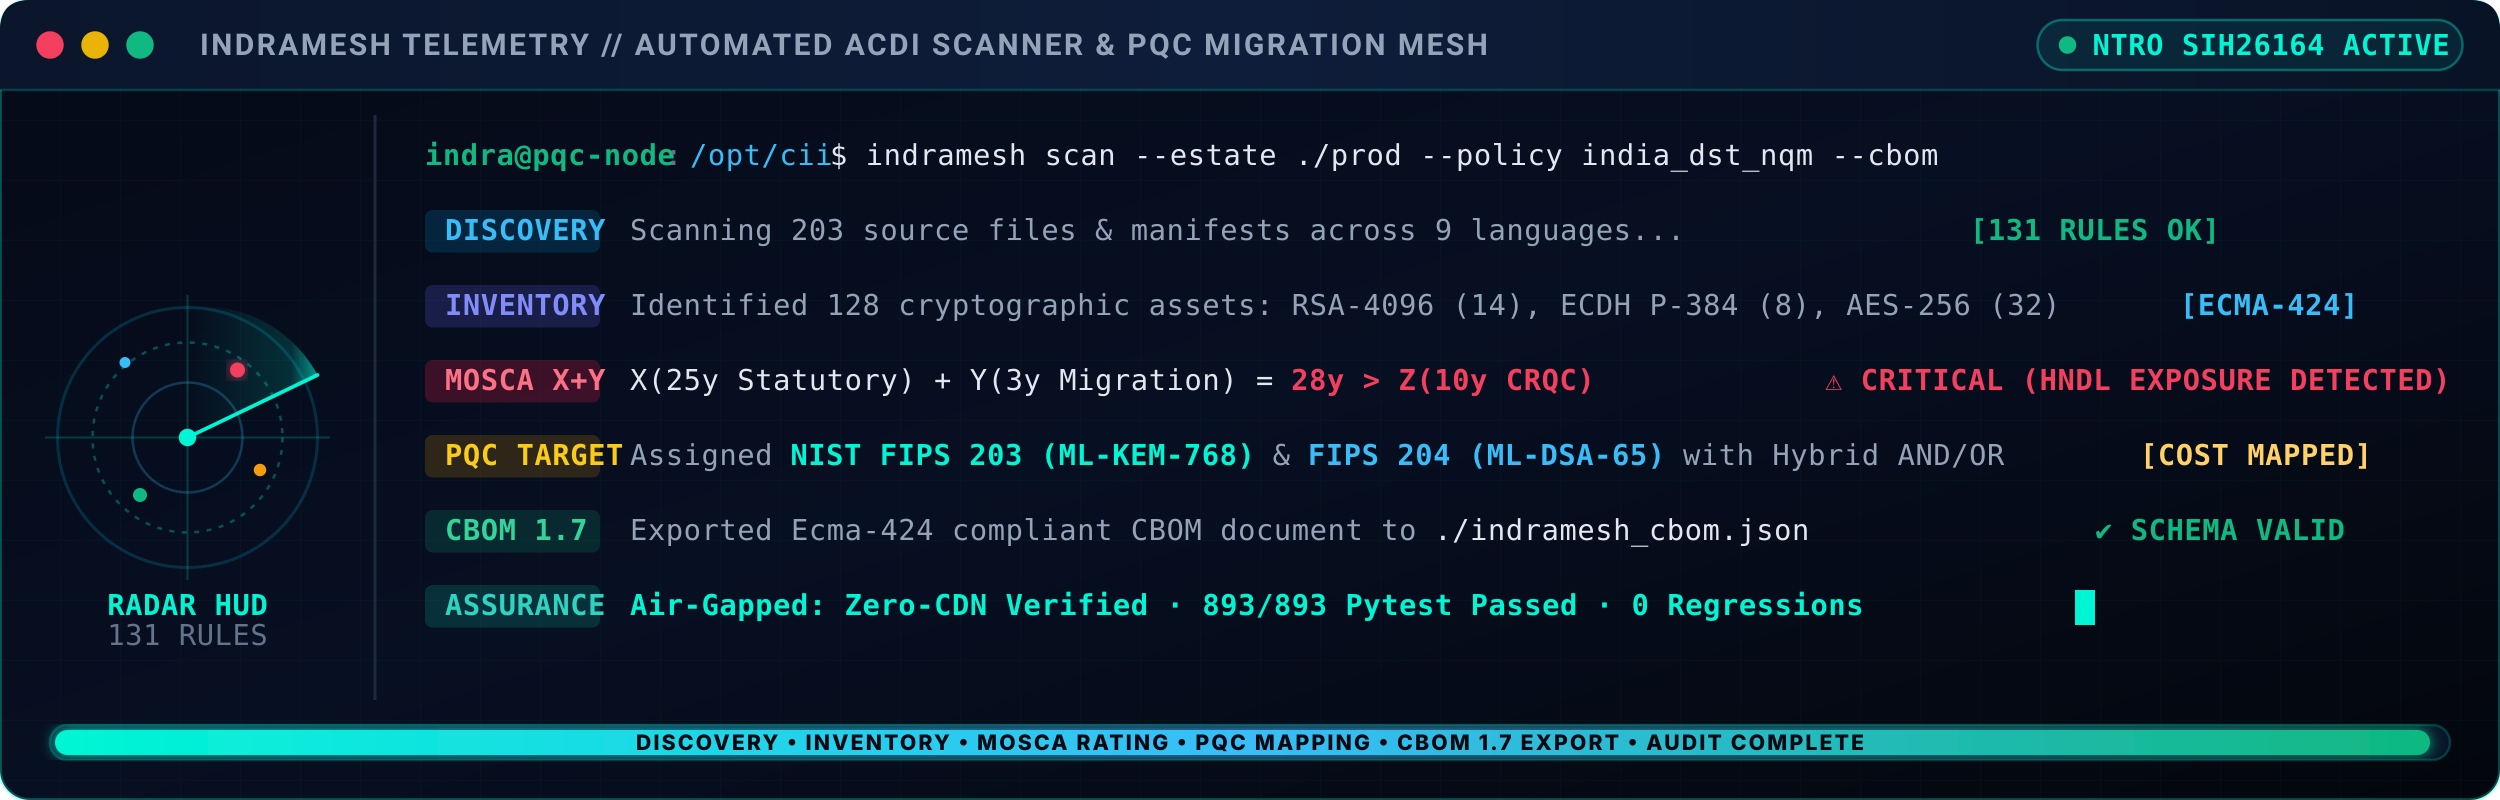
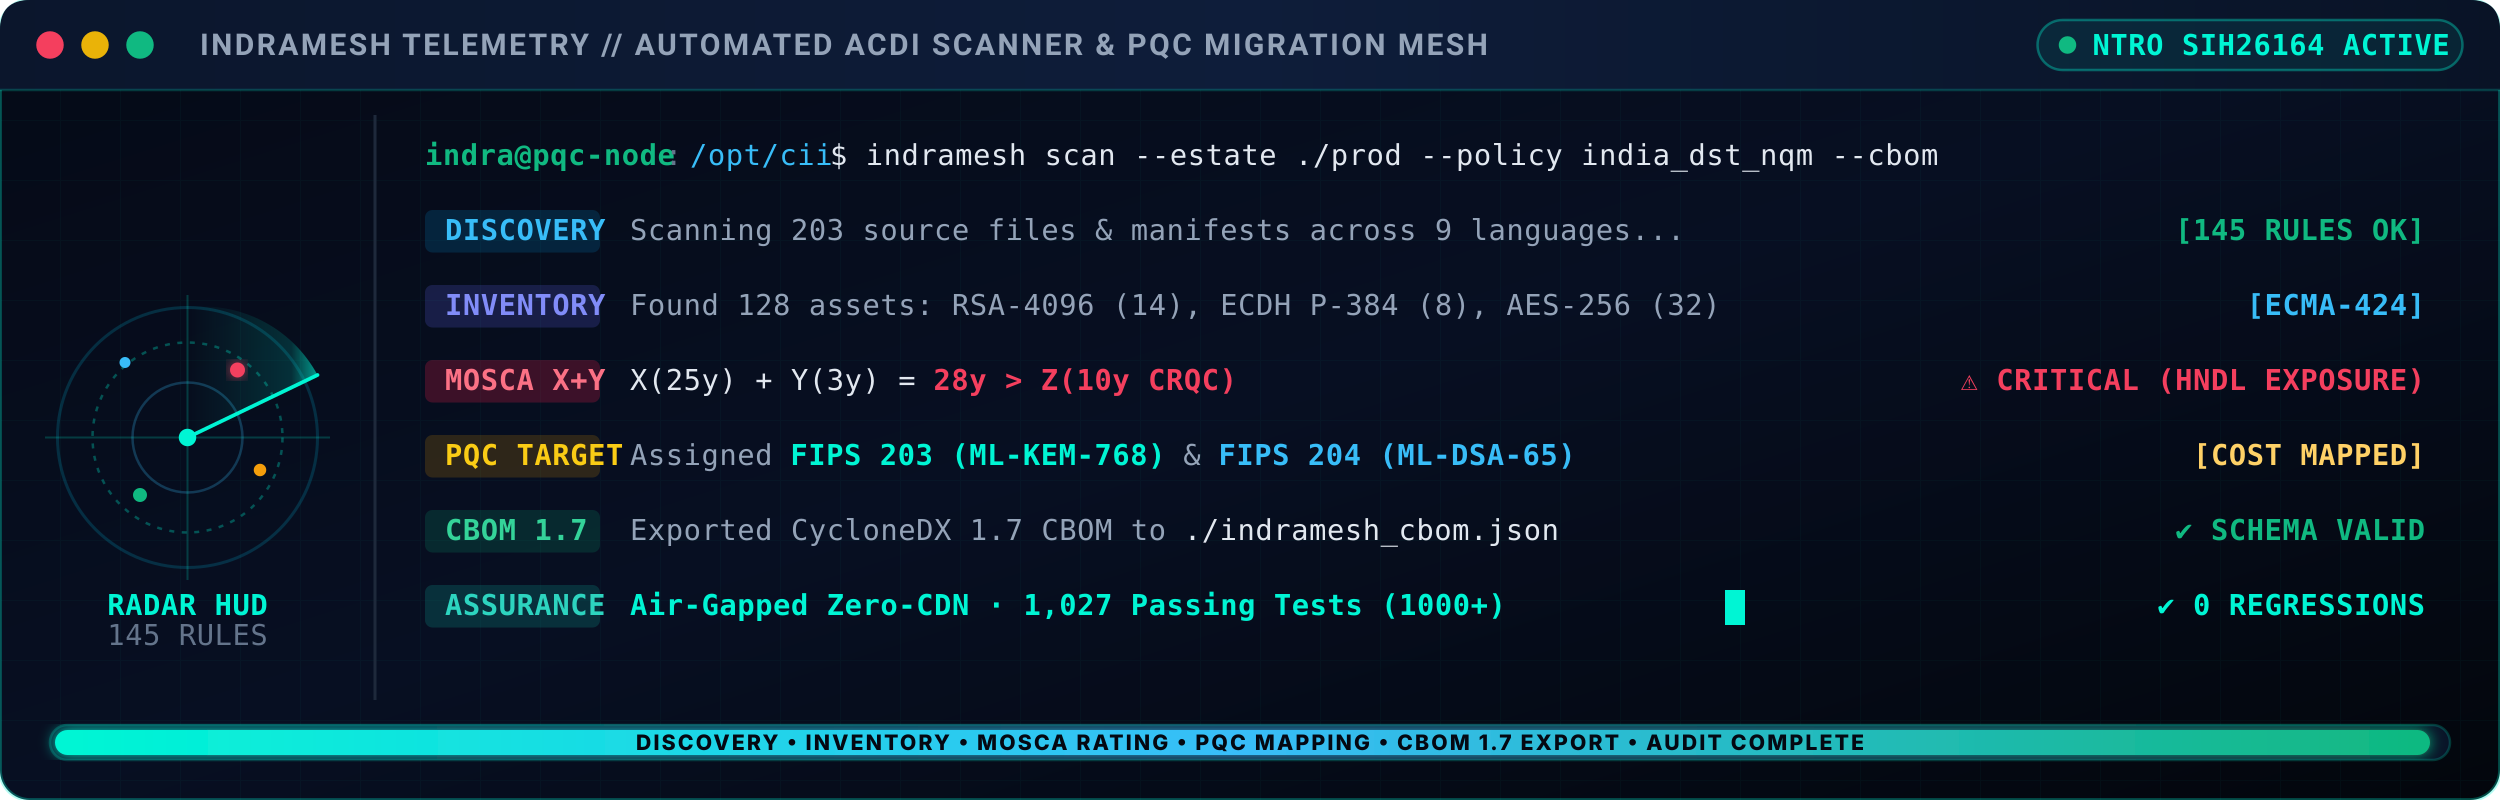
<svg xmlns="http://www.w3.org/2000/svg" viewBox="0 0 1000 320" width="100%" height="100%">
  <defs>
    <linearGradient id="termBg" x1="0%" y1="0%" x2="100%" y2="100%">
      <stop offset="0%" stop-color="#050a16" />
      <stop offset="50%" stop-color="#070f22" />
      <stop offset="100%" stop-color="#03060c" />
    </linearGradient>
    <linearGradient id="titleBarGrad" x1="0%" y1="0%" x2="100%" y2="0%">
      <stop offset="0%" stop-color="#0b162c" />
      <stop offset="50%" stop-color="#0e1d3a" />
      <stop offset="100%" stop-color="#091326" />
    </linearGradient>
    <linearGradient id="cyanAccent" x1="0%" y1="0%" x2="100%" y2="0%">
      <stop offset="0%" stop-color="#00f5d4" />
      <stop offset="100%" stop-color="#38bdf8" />
    </linearGradient>
    <linearGradient id="radarSweep" x1="0%" y1="0%" x2="100%" y2="0%">
      <stop offset="0%" stop-color="#00f5d4" stop-opacity="0" />
      <stop offset="80%" stop-color="#00f5d4" stop-opacity="0.15" />
      <stop offset="100%" stop-color="#00f5d4" stop-opacity="0.6" />
    </linearGradient>
    <linearGradient id="progressBarGrad" x1="0%" y1="0%" x2="100%" y2="0%">
      <stop offset="0%" stop-color="#00f5d4" />
      <stop offset="50%" stop-color="#38bdf8" />
      <stop offset="100%" stop-color="#10b981" />
    </linearGradient>
    <filter id="softCyanGlow" x="-20%" y="-20%" width="140%" height="140%">
      <feGaussianBlur stdDeviation="3" result="blur" />
      <feMerge>
        <feMergeNode in="blur" />
        <feMergeNode in="SourceGraphic" />
      </feMerge>
    </filter>
    <pattern id="termGrid" width="24" height="24" patternUnits="userSpaceOnUse">
      <path d="M 24 0 L 0 0 0 24" fill="none" stroke="#00f5d4" stroke-opacity="0.03" stroke-width="0.8" />
    </pattern>
  </defs>
  <style>
    /* Keyframe Animations for Micro-Animations */
    @keyframes cursorBlink {
      0%, 49% { opacity: 1; }
      50%, 100% { opacity: 0; }
    }
    @keyframes statusPulse {
      0%, 100% { opacity: 1; }
      50% { opacity: 0.3; }
    }
    @keyframes radarSpin {
      from { transform: rotate(0deg); }
      to { transform: rotate(360deg); }
    }
    @keyframes progressSweep {
      0% { width: 0%; }
      75% { width: 96%; }
      85% { width: 100%; }
      100% { width: 100%; }
    }
    @keyframes msgReveal1 {
      0% { opacity: 0; transform: translateY(4px); }
-       4%, 100% { opacity: 1; transform: translateY(0); }
+       4%, 90% { opacity: 1; transform: translateY(0); }
+       96%, 100% { opacity: 0; transform: translateY(-2px); }
    }
    @keyframes msgReveal2 {
      0%, 12% { opacity: 0; transform: translateY(4px); }
-       16%, 100% { opacity: 1; transform: translateY(0); }
+       16%, 90% { opacity: 1; transform: translateY(0); }
+       96%, 100% { opacity: 0; transform: translateY(-2px); }
    }
    @keyframes msgReveal3 {
      0%, 28% { opacity: 0; transform: translateY(4px); }
-       32%, 100% { opacity: 1; transform: translateY(0); }
+       32%, 90% { opacity: 1; transform: translateY(0); }
+       96%, 100% { opacity: 0; transform: translateY(-2px); }
    }
    @keyframes msgReveal4 {
      0%, 44% { opacity: 0; transform: translateY(4px); }
-       48%, 100% { opacity: 1; transform: translateY(0); }
+       48%, 90% { opacity: 1; transform: translateY(0); }
+       96%, 100% { opacity: 0; transform: translateY(-2px); }
    }
    @keyframes msgReveal5 {
      0%, 60% { opacity: 0; transform: translateY(4px); }
-       64%, 100% { opacity: 1; transform: translateY(0); }
+       64%, 90% { opacity: 1; transform: translateY(0); }
+       96%, 100% { opacity: 0; transform: translateY(-2px); }
    }
    @keyframes msgReveal6 {
      0%, 76% { opacity: 0; transform: translateY(4px); }
-       80%, 100% { opacity: 1; transform: translateY(0); }
+       80%, 90% { opacity: 1; transform: translateY(0); }
+       96%, 100% { opacity: 0; transform: translateY(-2px); }
    }

    .radar-beam {
      transform-box: view-box;
      transform-origin: 75px 175px;
      animation: radarSpin 4s linear infinite;
    }
    .live-dot {
      animation: statusPulse 1.2s ease-in-out infinite;
    }
    .cursor-blink {
      animation: cursorBlink 0.9s infinite;
    }
    .progress-bar-anim {
      animation: progressSweep 12s cubic-bezier(0.1, 0.7, 0.1, 1) infinite;
    }
    .term-msg-1 { animation: msgReveal1 12s ease-out infinite; }
    .term-msg-2 { animation: msgReveal2 12s ease-out infinite; }
    .term-msg-3 { animation: msgReveal3 12s ease-out infinite; }
    .term-msg-4 { animation: msgReveal4 12s ease-out infinite; }
    .term-msg-5 { animation: msgReveal5 12s ease-out infinite; }
    .term-msg-6 { animation: msgReveal6 12s ease-out infinite; }

    .term-font {
      font-family: "JetBrains Mono", Consolas, "SF Mono", "Fira Code", monospace;
      font-size: 11.5px;
      letter-spacing: 0.02em;
    }
  </style>
  <rect width="1000" height="320" rx="12" fill="url(#termBg)" stroke="#00f5d4" stroke-opacity="0.3" stroke-width="1.5" />
  <rect width="1000" height="320" rx="12" fill="url(#termGrid)" />
  <path d="M 0 12 Q 0 0 12 0 L 988 0 Q 1000 0 1000 12 L 1000 36 L 0 36 Z" fill="url(#titleBarGrad)" />
  <line x1="0" y1="36" x2="1000" y2="36" stroke="#00f5d4" stroke-opacity="0.2" stroke-width="1" />
  <circle cx="20" cy="18" r="5.5" fill="#f43f5e" />
  <circle cx="38" cy="18" r="5.5" fill="#eab308" />
  <circle cx="56" cy="18" r="5.5" fill="#10b981" />
  <text x="80" y="22" fill="#94a3b8" font-family="-apple-system, BlinkMacSystemFont, 'Segoe UI', Roboto, sans-serif" font-size="12" font-weight="600" letter-spacing="0.08em">
    INDRAMESH TELEMETRY // AUTOMATED ACDI SCANNER &amp; PQC MIGRATION MESH
  </text>
  <g transform="translate(815, 8)">
    <rect width="170" height="20" rx="10" fill="#00f5d4" fill-opacity="0.08" stroke="#00f5d4" stroke-opacity="0.35" stroke-width="1" />
    <circle cx="12" cy="10" r="3.5" fill="#10b981" class="live-dot" />
    <text x="22" y="14" fill="#00f5d4" class="term-font" font-size="9.5" font-weight="700">NTRO SIH26164 ACTIVE</text>
  </g>
  <g id="MicroRadar">
    <circle cx="75" cy="175" r="52" fill="none" stroke="#00b4d8" stroke-opacity="0.2" stroke-width="1.2" />
    <circle cx="75" cy="175" r="38" fill="none" stroke="#00f5d4" stroke-opacity="0.3" stroke-dasharray="2 3" />
    <circle cx="75" cy="175" r="22" fill="none" stroke="#38bdf8" stroke-opacity="0.25" />
    <line x1="75" y1="118" x2="75" y2="232" stroke="#00f5d4" stroke-opacity="0.2" stroke-width="0.8" />
    <line x1="18" y1="175" x2="132" y2="175" stroke="#00f5d4" stroke-opacity="0.2" stroke-width="0.8" />
    <g class="radar-beam">
      <animateTransform attributeName="transform" type="rotate" from="0 75 175" to="360 75 175" dur="4s" repeatCount="indefinite" />
      <path d="M 75 175 L 127 150 A 52 52 0 0 0 75 123 Z" fill="url(#radarSweep)" />
      <line x1="75" y1="175" x2="127" y2="150" stroke="#00f5d4" stroke-width="1.5" stroke-linecap="round" />
    </g>
    <circle cx="95" cy="148" r="3" fill="#f43f5e" filter="url(#softCyanGlow)" />
    <circle cx="104" cy="188" r="2.5" fill="#f59e0b" />
    <circle cx="56" cy="198" r="2.8" fill="#10b981" />
    <circle cx="50" cy="145" r="2.2" fill="#38bdf8" />
    <circle cx="75" cy="175" r="3.5" fill="#00f5d4" />
    <text x="75" y="246" text-anchor="middle" fill="#00f5d4" class="term-font" font-size="9" font-weight="700">RADAR HUD</text>
-     <text x="75" y="258" text-anchor="middle" fill="#64748b" class="term-font" font-size="8">131 RULES</text>
+     <text x="75" y="258" text-anchor="middle" fill="#64748b" class="term-font" font-size="8">145 RULES</text>
  </g>
  <line x1="150" y1="46" x2="150" y2="280" stroke="#1e293b" stroke-width="1.2" />
  <g transform="translate(170, 48)" class="term-font">
    <g transform="translate(0, 18)">
      <text x="0" y="0" fill="#10b981" font-weight="700">indra@pqc-node</text>
      <text x="96" y="0" fill="#64748b">:</text>
      <text x="106" y="0" fill="#38bdf8">/opt/cii</text>
      <text x="162" y="0" fill="#e2e8f0">$ indramesh scan --estate ./prod --policy india_dst_nqm --cbom</text>
    </g>
    <g transform="translate(0, 48)" class="term-msg-1">
      <rect x="0" y="-12" width="70" height="17" rx="3" fill="#0284c7" fill-opacity="0.2" />
      <text x="8" y="0" fill="#38bdf8" font-weight="700">DISCOVERY</text>
      <text x="82" y="0" fill="#94a3b8">Scanning 203 source files &amp; manifests across 9 languages...</text>
-       <text x="618" y="0" fill="#10b981" font-weight="700">[131 RULES OK]</text>
+       <text x="800" y="0" text-anchor="end" fill="#10b981" font-weight="700">[145 RULES OK]</text>
    </g>
    <g transform="translate(0, 78)" class="term-msg-2">
      <rect x="0" y="-12" width="70" height="17" rx="3" fill="#6366f1" fill-opacity="0.2" />
      <text x="8" y="0" fill="#818cf8" font-weight="700">INVENTORY</text>
-       <text x="82" y="0" fill="#94a3b8">Identified 128 cryptographic assets: RSA-4096 (14), ECDH P-384 (8), AES-256 (32)</text>
-       <text x="702" y="0" fill="#38bdf8" font-weight="700">[ECMA-424]</text>
+       <text x="82" y="0" fill="#94a3b8">Found 128 assets: RSA-4096 (14), ECDH P-384 (8), AES-256 (32)</text>
+       <text x="800" y="0" text-anchor="end" fill="#38bdf8" font-weight="700">[ECMA-424]</text>
    </g>
    <g transform="translate(0, 108)" class="term-msg-3">
      <rect x="0" y="-12" width="70" height="17" rx="3" fill="#e11d48" fill-opacity="0.25" />
      <text x="8" y="0" fill="#fb7185" font-weight="700">MOSCA X+Y</text>
-       <text x="82" y="0" fill="#e2e8f0">X(25y Statutory) + Y(3y Migration) = <tspan fill="#f43f5e" font-weight="700">28y &gt; Z(10y CRQC)</tspan>
+       <text x="82" y="0" fill="#e2e8f0">X(25y) + Y(3y) = <tspan fill="#f43f5e" font-weight="700">28y &gt; Z(10y CRQC)</tspan>
      </text>
-       <text x="560" y="0" fill="#f43f5e" font-weight="700">⚠ CRITICAL (HNDL EXPOSURE DETECTED)</text>
+       <text x="800" y="0" text-anchor="end" fill="#f43f5e" font-weight="700">⚠ CRITICAL (HNDL EXPOSURE)</text>
    </g>
    <g transform="translate(0, 138)" class="term-msg-4">
      <rect x="0" y="-12" width="70" height="17" rx="3" fill="#ca8a04" fill-opacity="0.2" />
      <text x="8" y="0" fill="#facc15" font-weight="700">PQC TARGET</text>
-       <text x="82" y="0" fill="#94a3b8">Assigned <tspan fill="#00f5d4" font-weight="700">NIST FIPS 203 (ML-KEM-768)</tspan> &amp; <tspan fill="#38bdf8" font-weight="700">FIPS 204 (ML-DSA-65)</tspan> with Hybrid AND/OR</text>
-       <text x="686" y="0" fill="#ffd166" font-weight="700">[COST MAPPED]</text>
+       <text x="82" y="0" fill="#94a3b8">Assigned <tspan fill="#00f5d4" font-weight="700">FIPS 203 (ML-KEM-768)</tspan> &amp; <tspan fill="#38bdf8" font-weight="700">FIPS 204 (ML-DSA-65)</tspan>
+       </text>
+       <text x="800" y="0" text-anchor="end" fill="#ffd166" font-weight="700">[COST MAPPED]</text>
    </g>
    <g transform="translate(0, 168)" class="term-msg-5">
      <rect x="0" y="-12" width="70" height="17" rx="3" fill="#059669" fill-opacity="0.2" />
      <text x="8" y="0" fill="#34d399" font-weight="700">CBOM 1.7</text>
-       <text x="82" y="0" fill="#94a3b8">Exported Ecma-424 compliant CBOM document to <tspan fill="#e2e8f0">./indramesh_cbom.json</tspan>
+       <text x="82" y="0" fill="#94a3b8">Exported CycloneDX 1.7 CBOM to <tspan fill="#e2e8f0">./indramesh_cbom.json</tspan>
      </text>
-       <text x="668" y="0" fill="#10b981" font-weight="700">✔ SCHEMA VALID</text>
+       <text x="800" y="0" text-anchor="end" fill="#10b981" font-weight="700">✔ SCHEMA VALID</text>
    </g>
    <g transform="translate(0, 198)" class="term-msg-6">
      <rect x="0" y="-12" width="70" height="17" rx="3" fill="#0d9488" fill-opacity="0.25" />
      <text x="8" y="0" fill="#2dd4bf" font-weight="700">ASSURANCE</text>
-       <text x="82" y="0" fill="#00f5d4" font-weight="700">Air-Gapped: Zero-CDN Verified · 893/893 Pytest Passed · 0 Regressions</text>
-       <rect x="660" y="-10" width="8" height="14" fill="#00f5d4" class="cursor-blink" />
+       <text x="82" y="0" fill="#00f5d4" font-weight="700">Air-Gapped Zero-CDN · 1,027 Passing Tests (1000+)</text>
+       <rect x="520" y="-10" width="8" height="14" fill="#00f5d4" class="cursor-blink" />
+       <text x="800" y="0" text-anchor="end" fill="#00f5d4" font-weight="700">✔ 0 REGRESSIONS</text>
    </g>
  </g>
  <g transform="translate(20, 290)">
    <rect width="960" height="14" rx="7" fill="#091428" stroke="#00f5d4" stroke-opacity="0.2" stroke-width="1" />
    <rect width="950" height="10" rx="5" x="2" y="2" fill="url(#progressBarGrad)" class="progress-bar-anim" filter="url(#softCyanGlow)" />
    <text x="480" y="10" text-anchor="middle" fill="#040812" font-family="-apple-system, sans-serif" font-size="8.5" font-weight="800" letter-spacing="0.1em">
      DISCOVERY • INVENTORY • MOSCA RATING • PQC MAPPING • CBOM 1.7 EXPORT • AUDIT COMPLETE
    </text>
  </g>
</svg>
